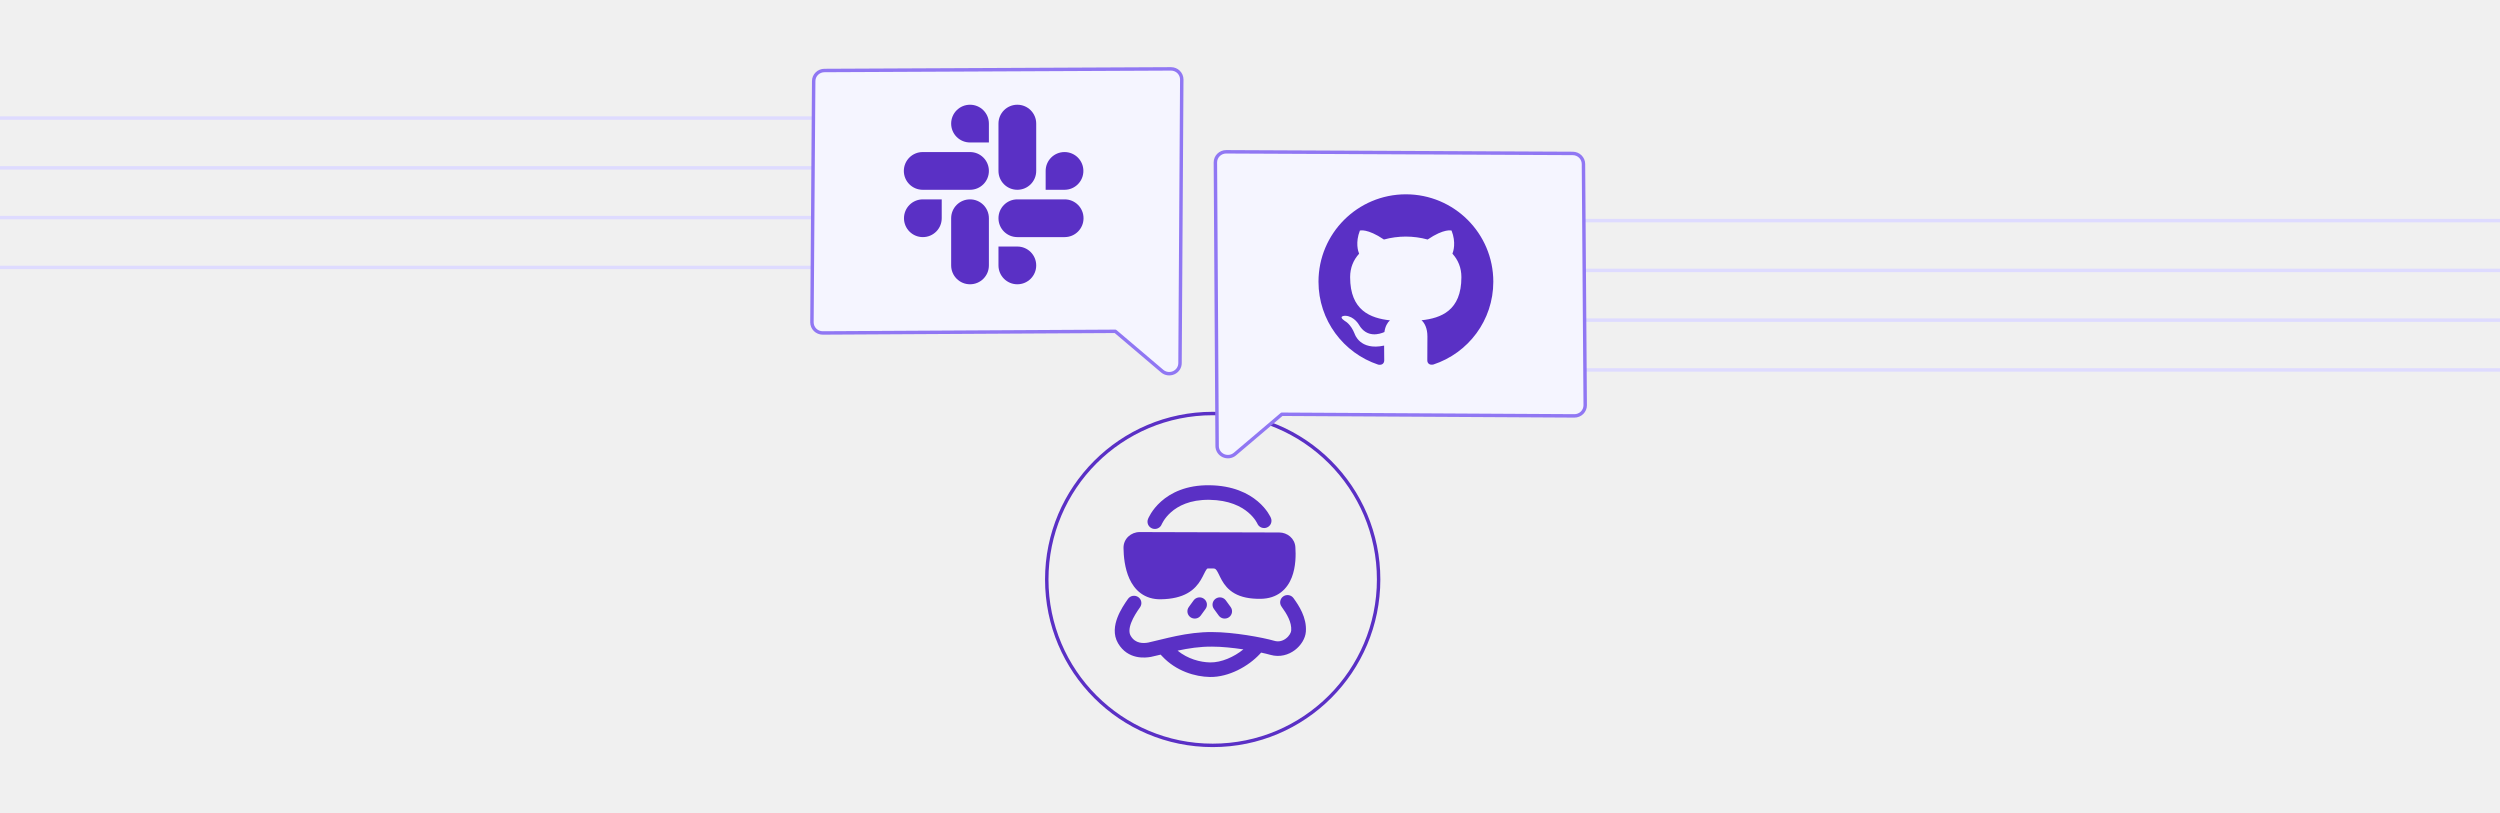
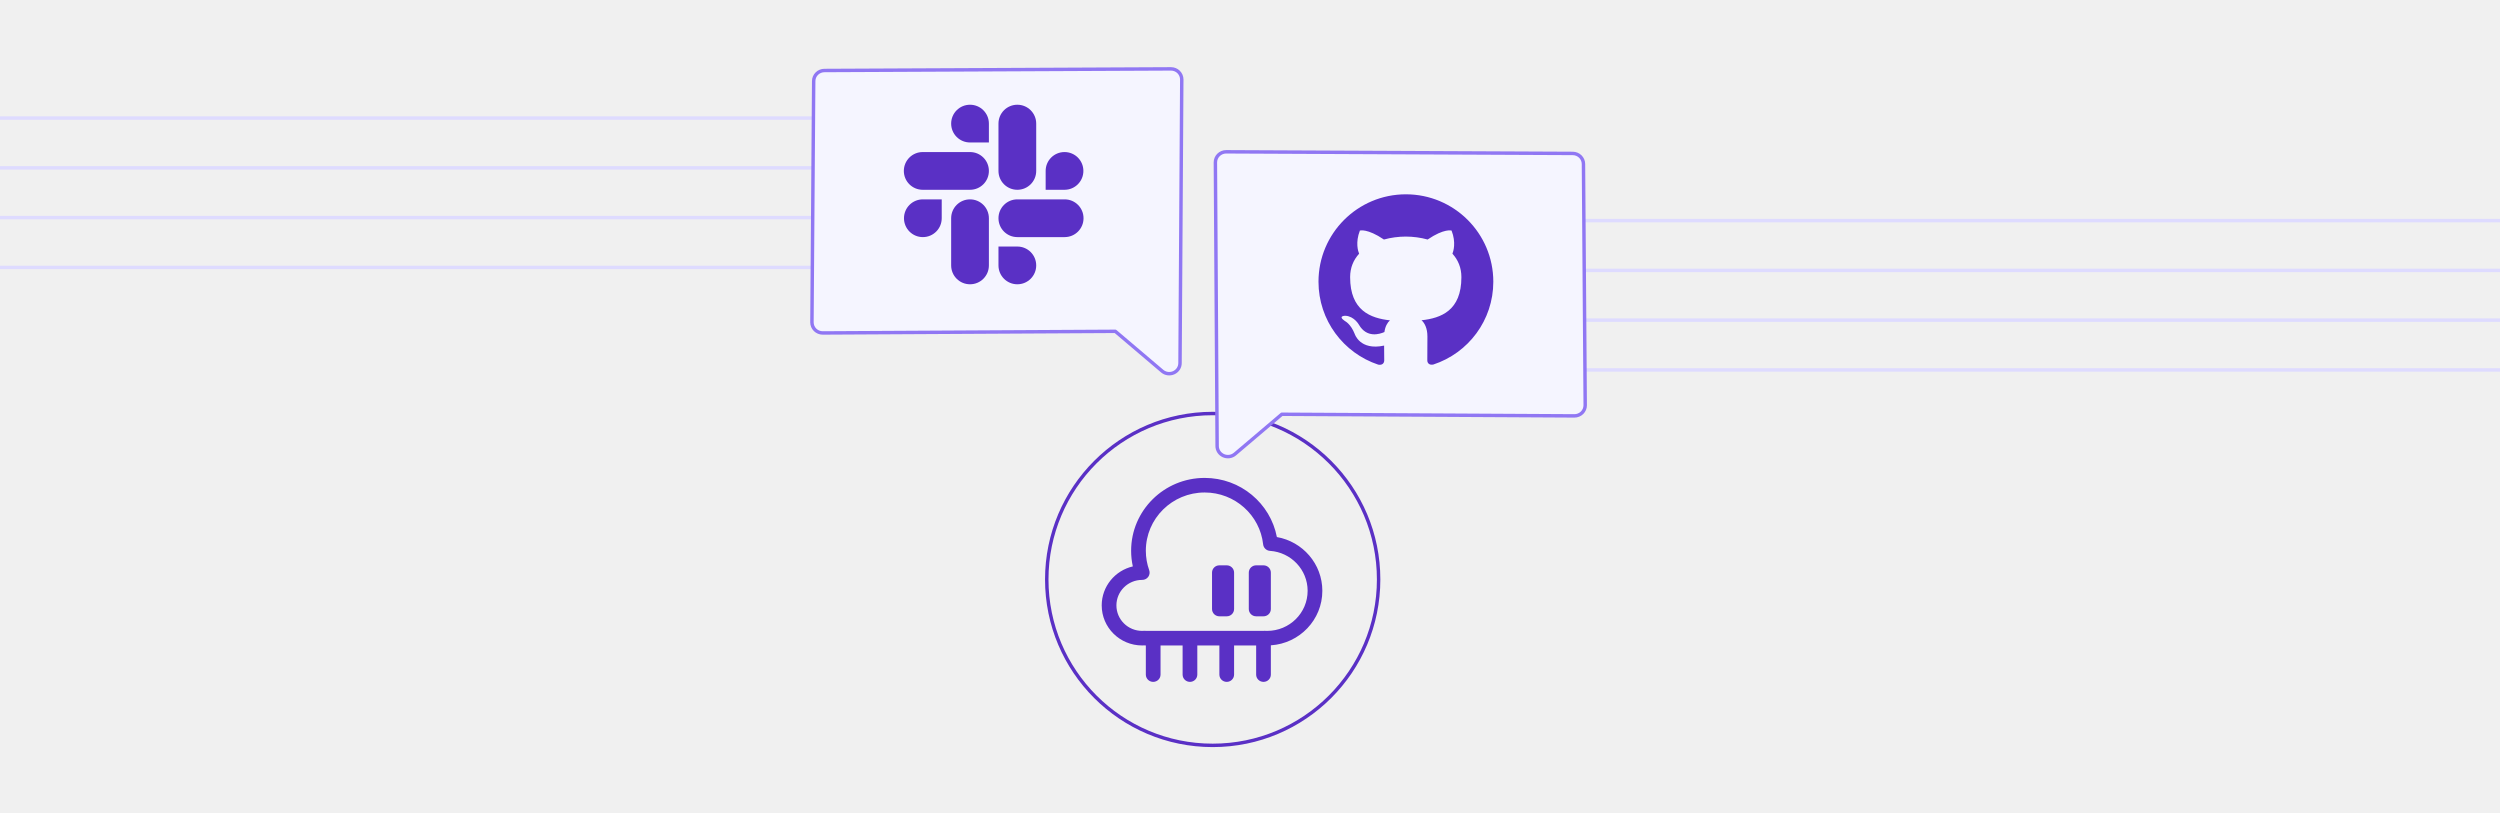
<svg xmlns="http://www.w3.org/2000/svg" width="726" height="236" viewBox="0 0 726 236" fill="none">
  <style>path,line,circle,rect,polygon,polyline,ellipse{vector-effect:non-scaling-stroke}</style>
  <g clip-path="url(#clip0_201_7277)">
    <path d="M-5.039 34.287H291.976C301.77 34.287 309.71 42.218 309.71 51.999V315.47" stroke="#DEDBFF" stroke-miterlimit="10" />
    <path d="M-5.039 48.752H282.164C289.726 48.752 295.871 54.888 295.871 62.441V314.168" stroke="#DEDBFF" stroke-miterlimit="10" />
    <path d="M-5.039 63.197H272.333C277.683 63.197 282.013 67.521 282.013 72.864V314.168" stroke="#DEDBFF" stroke-miterlimit="10" />
    <path d="M-5.039 77.661H262.521C265.64 77.661 268.173 80.191 268.173 83.306V318.073" stroke="#DEDBFF" stroke-miterlimit="10" />
  </g>
  <g clip-path="url(#clip1_201_7277)">
    <path d="M814.24 64.058H396.717C386.924 64.058 378.983 71.988 378.983 81.769V213.249" stroke="#DEDBFF" stroke-miterlimit="10" />
    <path d="M814.24 78.522H406.548C398.986 78.522 392.841 84.659 392.841 92.212V213.268" stroke="#DEDBFF" stroke-miterlimit="10" />
    <path d="M814.24 92.967H416.361C411.01 92.967 406.681 97.291 406.681 102.635V213.249" stroke="#DEDBFF" stroke-miterlimit="10" />
    <path d="M814.24 107.431H426.192C423.072 107.431 420.539 109.961 420.539 113.077V213.268" stroke="#DEDBFF" stroke-miterlimit="10" />
  </g>
  <circle cx="352.166" cy="168.271" r="48.186" stroke="#5A30C5" />
-   <path d="M371.484 156.747C363.759 156.726 338.966 156.65 330.972 156.626C329.549 156.622 328.385 157.69 328.403 159.1C328.459 163.465 329.528 172.05 337.079 171.917C349.426 171.699 346.233 162.939 350.883 162.967H352.359C357.71 163.105 353.999 171.949 366.08 171.783C373.979 171.674 374.342 163.18 374.044 159.011C373.949 157.695 372.816 156.751 371.484 156.747Z" fill="#5A30C5" />
-   <path d="M372.648 173.205C373.607 172.524 374.941 172.741 375.628 173.69C377.143 175.784 379.527 179.306 379.224 183.424C379.073 185.469 377.756 187.487 376.016 188.795C374.204 190.158 371.659 190.962 368.887 190.159C368.212 189.963 367.301 189.745 366.232 189.516L365.855 189.925C362.586 193.457 356.866 196.684 351.366 196.596C347.081 196.527 341.539 194.907 337.486 190.566L337.054 190.103C336.106 190.334 335.19 190.554 334.307 190.743L334.278 190.749L334.251 190.756C332.671 191.051 327.541 191.674 324.678 186.798C323.194 184.272 323.683 181.49 324.496 179.352C325.324 177.178 326.662 175.196 327.575 173.911C328.253 172.956 329.586 172.727 330.551 173.399C331.515 174.071 331.746 175.389 331.068 176.345C330.183 177.591 329.119 179.204 328.494 180.844C327.857 182.52 327.844 183.775 328.369 184.67C329.724 186.977 332.097 186.849 333.45 186.597C337.847 185.647 344.656 183.483 352.004 183.55C358.188 183.55 366.662 185.107 370.087 186.099C371.327 186.459 372.492 186.133 373.432 185.426C374.444 184.665 374.924 183.672 374.965 183.116C375.144 180.683 373.71 178.303 372.156 176.155C371.469 175.205 371.689 173.885 372.648 173.205ZM351.983 187.781C348.42 187.746 345.068 188.282 341.97 188.948C344.896 191.34 348.516 192.32 351.437 192.367C354.689 192.419 358.377 190.769 361.077 188.58C358.051 188.125 354.754 187.781 352.004 187.781H351.983ZM346.625 174.357C347.314 173.409 348.648 173.192 349.605 173.874C350.563 174.556 350.78 175.88 350.091 176.828L348.69 178.758C348.001 179.705 346.667 179.921 345.709 179.239C344.752 178.557 344.535 177.235 345.224 176.287L346.625 174.357ZM353.005 173.874C353.963 173.192 355.297 173.409 355.986 174.357L357.387 176.287C358.075 177.235 357.858 178.557 356.901 179.239C355.944 179.921 354.607 179.706 353.919 178.758L352.517 176.828C351.828 175.88 352.048 174.556 353.005 173.874ZM371.49 154.631C373.815 154.638 375.993 156.322 376.175 158.862C376.33 161.035 376.343 164.582 375.128 167.685C374.508 169.267 373.532 170.826 372.008 171.998C370.46 173.188 368.494 173.866 366.109 173.899C362.837 173.944 360.397 173.383 358.536 172.335C356.65 171.273 355.573 169.828 354.834 168.526C354.481 167.903 354.181 167.265 353.946 166.786C353.69 166.266 353.5 165.909 353.308 165.634C353.127 165.376 352.995 165.268 352.901 165.212C352.839 165.176 352.733 165.125 352.534 165.098L352.302 165.082H350.869C350.658 165.081 350.602 165.121 350.596 165.125C350.564 165.145 350.461 165.223 350.283 165.489C350.096 165.77 349.909 166.13 349.643 166.664C349.395 167.162 349.086 167.792 348.704 168.429C347.915 169.746 346.772 171.175 344.848 172.261C342.947 173.333 340.455 173.972 337.117 174.031C334.788 174.072 332.838 173.433 331.273 172.283C329.737 171.155 328.695 169.627 327.983 168.065C326.582 164.987 326.296 161.397 326.267 159.126C326.232 156.431 328.472 154.504 330.978 154.511C338.974 154.535 363.766 154.609 371.49 154.631ZM330.966 158.742C330.801 158.742 330.687 158.8 330.624 158.86C330.568 158.912 330.537 158.976 330.538 159.073C330.565 161.167 330.842 164.053 331.877 166.326C332.384 167.438 333.029 168.305 333.819 168.885C334.58 169.444 335.595 169.828 337.041 169.802C339.876 169.752 341.615 169.214 342.733 168.583C343.828 167.966 344.494 167.166 345.032 166.27C345.313 165.8 345.546 165.326 345.812 164.793C346.059 164.296 346.359 163.696 346.719 163.157C347.088 162.603 347.595 161.998 348.327 161.543C349.084 161.073 349.945 160.847 350.884 160.851H352.415C353.399 160.877 354.292 161.111 355.078 161.572C355.852 162.026 356.403 162.63 356.816 163.219C357.216 163.789 357.531 164.412 357.788 164.935C358.065 165.5 358.285 165.973 358.557 166.454C359.07 167.358 359.665 168.103 360.647 168.656C361.655 169.223 363.282 169.706 366.049 169.668C367.613 169.646 368.655 169.22 369.388 168.656C370.144 168.075 370.723 167.23 371.144 166.154C372.011 163.941 372.056 161.157 371.914 159.161C371.908 159.087 371.88 159.03 371.82 158.978C371.752 158.919 371.635 158.862 371.478 158.862C363.753 158.84 338.96 158.766 330.966 158.742ZM351.266 140.916C358.029 141.008 362.475 143.241 365.252 145.587C366.624 146.746 367.56 147.909 368.162 148.801C368.462 149.247 368.681 149.628 368.829 149.909C368.903 150.049 368.959 150.164 369 150.252C369.02 150.295 369.037 150.332 369.05 150.361C369.057 150.376 369.062 150.39 369.067 150.4C369.069 150.405 369.071 150.411 369.073 150.415C369.074 150.417 369.074 150.419 369.075 150.421L369.077 150.423C369.078 150.424 369.062 150.433 367.306 151.15L369.077 150.423C369.527 151.503 369.008 152.742 367.918 153.187C366.895 153.605 365.735 153.179 365.223 152.235L365.133 152.047C365.134 152.049 365.135 152.052 365.135 152.053L365.125 152.032C365.111 152.002 365.083 151.944 365.041 151.865C364.958 151.706 364.817 151.458 364.61 151.15C364.193 150.531 363.509 149.675 362.48 148.806C360.455 147.094 356.966 145.225 351.207 145.147C345.501 145.069 342.05 146.979 340.034 148.772C339.007 149.686 338.321 150.6 337.899 151.27C337.688 151.604 337.545 151.875 337.459 152.051C337.416 152.138 337.386 152.202 337.371 152.237C337.363 152.254 337.36 152.265 337.358 152.268L337.363 152.257C337.363 152.257 337.363 152.254 337.361 152.253C336.938 153.343 335.706 153.888 334.605 153.47C333.504 153.052 332.952 151.828 333.375 150.737L335.267 151.456C333.492 150.782 333.383 150.739 333.377 150.735L333.379 150.727C333.381 150.723 333.383 150.717 333.385 150.712C333.39 150.702 333.396 150.688 333.402 150.673C333.414 150.643 333.43 150.605 333.45 150.559C333.49 150.468 333.544 150.346 333.617 150.198C333.762 149.902 333.978 149.499 334.276 149.027C334.871 148.083 335.805 146.849 337.179 145.626C339.966 143.146 344.449 140.824 351.266 140.916Z" fill="#5A30C5" />
+   <g transform="translate(317.7997 134.5558) scale(2.13572 2.11538)" fill="#5A30C5">
+     <path d="M18 14C18.552 14 19 14.448 19 15V20C19 20.552 18.552 21 18 21H17C16.448 21 16 20.552 16 20V15C16 14.448 16.448 14 17 14H18Z" />
+     <path d="M23 14C23.552 14 24 14.448 24 15V20C24 20.552 23.552 21 23 21H22C21.448 21 21 20.552 21 20V15C21 14.448 21.448 14 22 14H23Z" />
+     <path fill-rule="evenodd" clip-rule="evenodd" d="M15 2C19.88 2 23.939 5.495 24.819 10.118C28.332 10.742 31 13.808 31 17.5C31 21.474 27.909 24.724 24 24.981V29C24 29.552 23.552 30 23 30C22.448 30 22 29.552 22 29V25H19V29C19 29.552 18.552 30 18 30C17.448 30 17 29.552 17 29V25H14V29C14 29.552 13.552 30 13 30C12.448 30 12 29.552 12 29V25H9V29C9 29.552 8.552 30 8 30C7.448 30 7 29.552 7 29V25C6.929 25 6.864 24.995 6.807 24.989C6.711 24.995 6.608 25 6.5 25C3.462 25 1 22.538 1 19.5C1 16.899 2.806 14.72 5.232 14.148C5.08 13.456 5 12.737 5 12C5 6.477 9.477 2 15 2ZM15 4C10.582 4 7 7.582 7 12C7 12.935 7.162 13.832 7.457 14.667C7.565 14.973 7.518 15.314 7.33 15.579C7.142 15.844 6.837 16.001 6.512 16C6.509 16 6.509 16 6.5 16C4.567 16 3 17.567 3 19.5C3 21.433 4.567 23 6.5 23C6.579 23 6.665 22.996 6.766 22.988L6.883 22.986C6.922 22.988 6.96 22.992 6.999 22.998C7.004 22.999 7.008 23 7.011 23H22.989C22.989 23 22.993 23 23.001 22.999L23.098 22.99C23.13 22.989 23.162 22.989 23.194 22.991C23.301 22.997 23.402 23 23.5 23C26.538 23 29 20.538 29 17.5C29 14.59 26.739 12.208 23.878 12.015C23.394 11.982 23.004 11.607 22.951 11.125C22.516 7.119 19.122 4 15 4Z" />
+   </g>
  <path d="M358.602 131.881C358.146 132.258 357.59 132.499 356.999 132.576C356.408 132.653 355.807 132.563 355.267 132.317C354.726 132.07 354.269 131.677 353.948 131.183C353.627 130.69 353.456 130.116 353.455 129.531L352.948 47.16C352.948 46.344 353.278 45.561 353.865 44.984C354.452 44.407 355.249 44.083 356.079 44.083L456.706 44.556C457.536 44.556 458.333 44.88 458.92 45.457C459.507 46.035 459.837 46.817 459.837 47.633L460.344 117.696C460.344 118.512 460.014 119.294 459.427 119.872C458.84 120.449 458.043 120.773 457.213 120.773L372.243 120.299L358.602 131.881Z" fill="#F5F5FF" stroke="#9077F3" stroke-linecap="round" stroke-linejoin="round" />
  <path d="M337.53 107.798C337.987 108.175 338.543 108.416 339.133 108.494C339.724 108.571 340.325 108.481 340.866 108.234C341.406 107.987 341.864 107.594 342.185 107.1C342.506 106.607 342.677 106.034 342.678 105.448L343.185 23.077C343.185 22.261 342.855 21.478 342.267 20.901C341.68 20.324 340.884 20 340.053 20L239.427 20.473C238.596 20.473 237.8 20.798 237.213 21.375C236.625 21.952 236.296 22.734 236.296 23.55L235.789 93.613C235.789 94.429 236.118 95.212 236.706 95.789C237.293 96.366 238.089 96.69 238.92 96.69L323.89 96.217L337.53 107.798Z" fill="#F5F5FF" stroke="#9077F3" stroke-linecap="round" stroke-linejoin="round" />
  <g clip-path="url(#clip2_201_7277)">
    <path d="M408.273 56.427C394.248 56.427 382.889 67.793 382.889 81.811C382.889 93.029 390.161 102.542 400.245 105.895C401.515 106.134 401.98 105.349 401.98 104.675C401.98 104.072 401.959 102.475 401.948 100.359C394.887 101.891 393.398 96.953 393.398 96.953C392.243 94.024 390.574 93.241 390.574 93.241C388.274 91.667 390.752 91.699 390.752 91.699C393.301 91.876 394.64 94.313 394.64 94.313C396.903 98.195 400.582 97.074 402.033 96.424C402.261 94.783 402.915 93.664 403.641 93.029C398.003 92.395 392.078 90.212 392.078 80.485C392.078 77.714 393.062 75.451 394.69 73.674C394.405 73.033 393.548 70.452 394.912 66.955C394.912 66.955 397.038 66.274 401.893 69.557C403.924 68.992 406.082 68.713 408.239 68.7C410.397 68.713 412.555 68.992 414.585 69.557C419.409 66.274 421.534 66.955 421.534 66.955C422.899 70.452 422.042 73.033 421.788 73.674C423.407 75.451 424.39 77.714 424.39 80.485C424.39 90.237 418.457 92.384 412.809 93.008C413.697 93.77 414.522 95.327 414.522 97.704C414.522 101.102 414.49 103.83 414.49 104.655C414.49 105.322 414.935 106.115 416.235 105.861C426.391 102.532 433.658 93.012 433.658 81.811C433.658 67.793 422.292 56.427 408.273 56.427Z" fill="#5A30C5" />
  </g>
  <path d="M273.476 63.376C273.476 66.406 271.027 68.855 267.996 68.855C264.966 68.855 262.516 66.406 262.516 63.376C262.516 60.345 264.966 57.896 267.996 57.896H273.476V63.376ZM276.216 63.376C276.216 60.345 278.665 57.896 281.695 57.896C284.726 57.896 287.175 60.345 287.175 63.376V77.075C287.175 80.105 284.726 82.555 281.695 82.555C278.665 82.555 276.216 80.105 276.216 77.075V63.376Z" fill="#5A30C5" />
  <path d="M281.695 41.374C278.665 41.374 276.216 38.925 276.216 35.894C276.216 32.864 278.665 30.414 281.695 30.414C284.726 30.414 287.175 32.864 287.175 35.894V41.374H281.695ZM281.695 44.155C284.726 44.155 287.175 46.604 287.175 49.635C287.175 52.665 284.726 55.115 281.695 55.115H267.955C264.924 55.115 262.475 52.665 262.475 49.635C262.475 46.604 264.924 44.155 267.955 44.155H281.695Z" fill="#5A30C5" />
  <path d="M303.656 49.635C303.656 46.604 306.105 44.155 309.136 44.155C312.166 44.155 314.615 46.604 314.615 49.635C314.615 52.665 312.166 55.115 309.136 55.115H303.656V49.635ZM300.916 49.635C300.916 52.665 298.467 55.115 295.436 55.115C292.406 55.115 289.957 52.665 289.957 49.635V35.894C289.957 32.864 292.406 30.414 295.436 30.414C298.467 30.414 300.916 32.864 300.916 35.894V49.635Z" fill="#5A30C5" />
  <path d="M295.436 71.595C298.467 71.595 300.916 74.044 300.916 77.075C300.916 80.105 298.467 82.555 295.436 82.555C292.406 82.555 289.957 80.105 289.957 77.075V71.595H295.436ZM295.436 68.855C292.406 68.855 289.957 66.406 289.957 63.376C289.957 60.345 292.406 57.896 295.436 57.896H309.177C312.208 57.896 314.657 60.345 314.657 63.376C314.657 66.406 312.208 68.855 309.177 68.855H295.436Z" fill="#5A30C5" />
  <defs>
    <clipPath id="clip0_201_7277">
      <rect width="359.625" height="68.351" fill="white" transform="translate(-36 20)" />
    </clipPath>
    <clipPath id="clip1_201_7277">
      <rect width="435.837" height="62.771" fill="white" transform="translate(378.403 54.8728)" />
    </clipPath>
    <clipPath id="clip2_201_7277">
      <rect width="50.769" height="50.769" fill="white" transform="translate(382.889 55.7988)" />
    </clipPath>
  </defs>
</svg>
